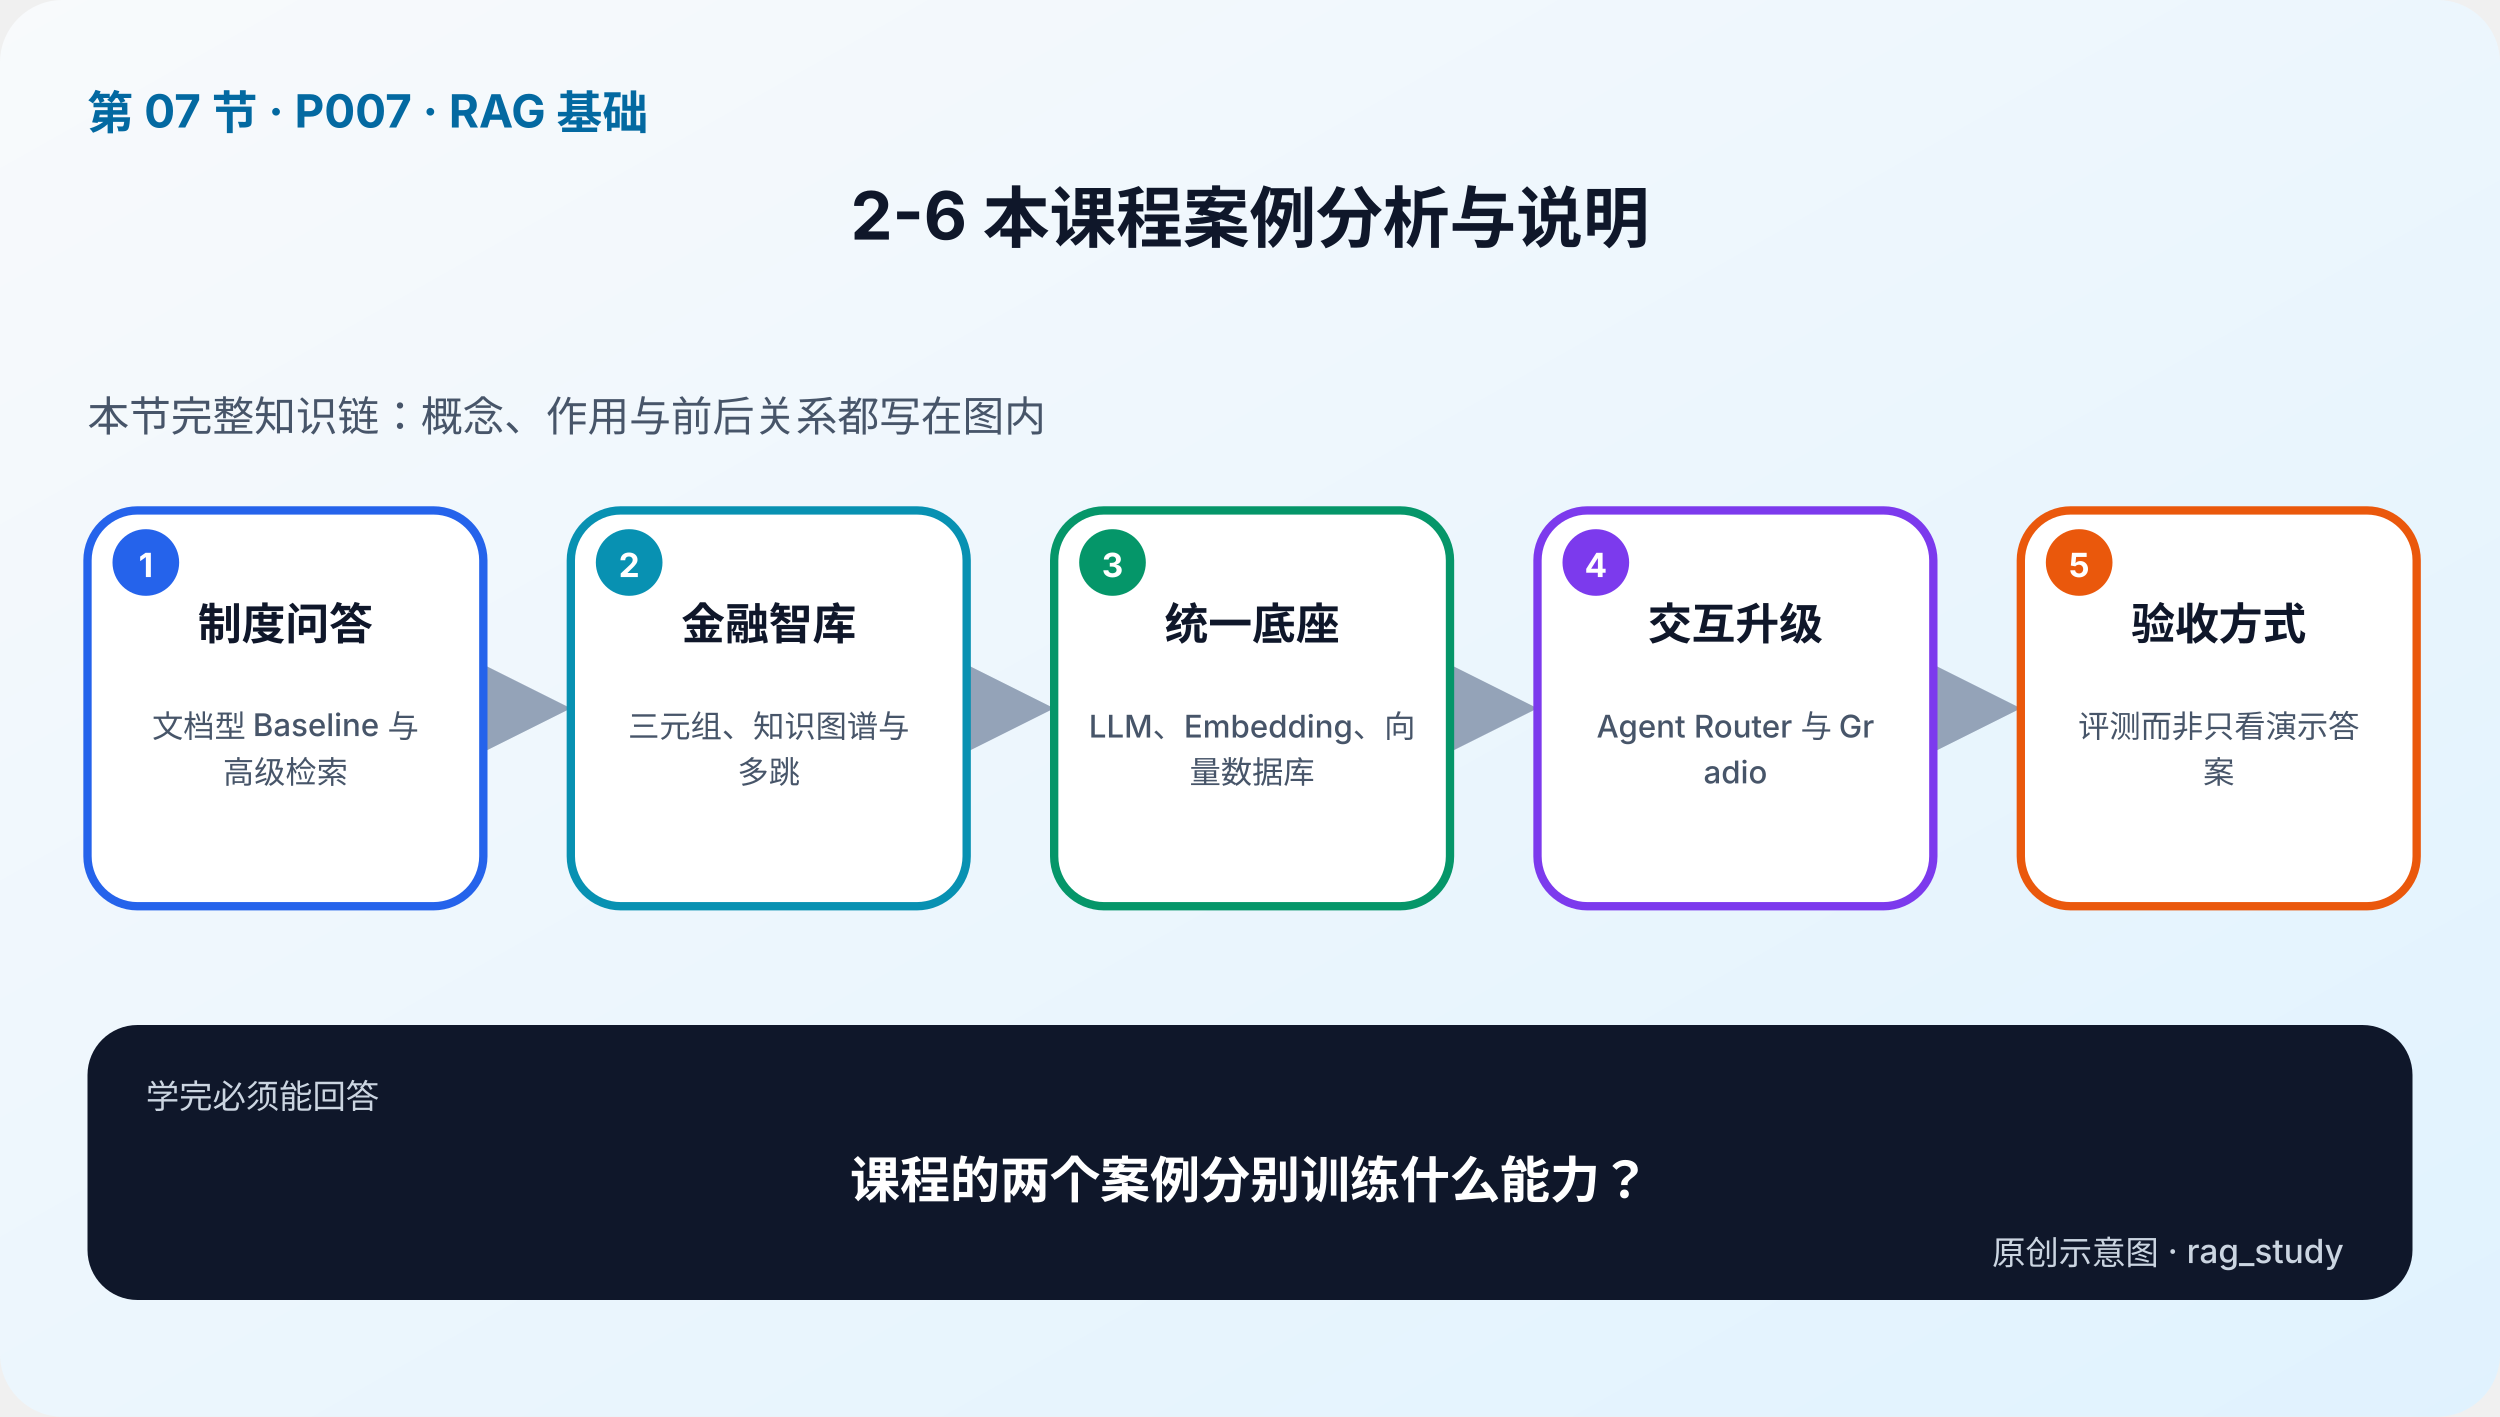
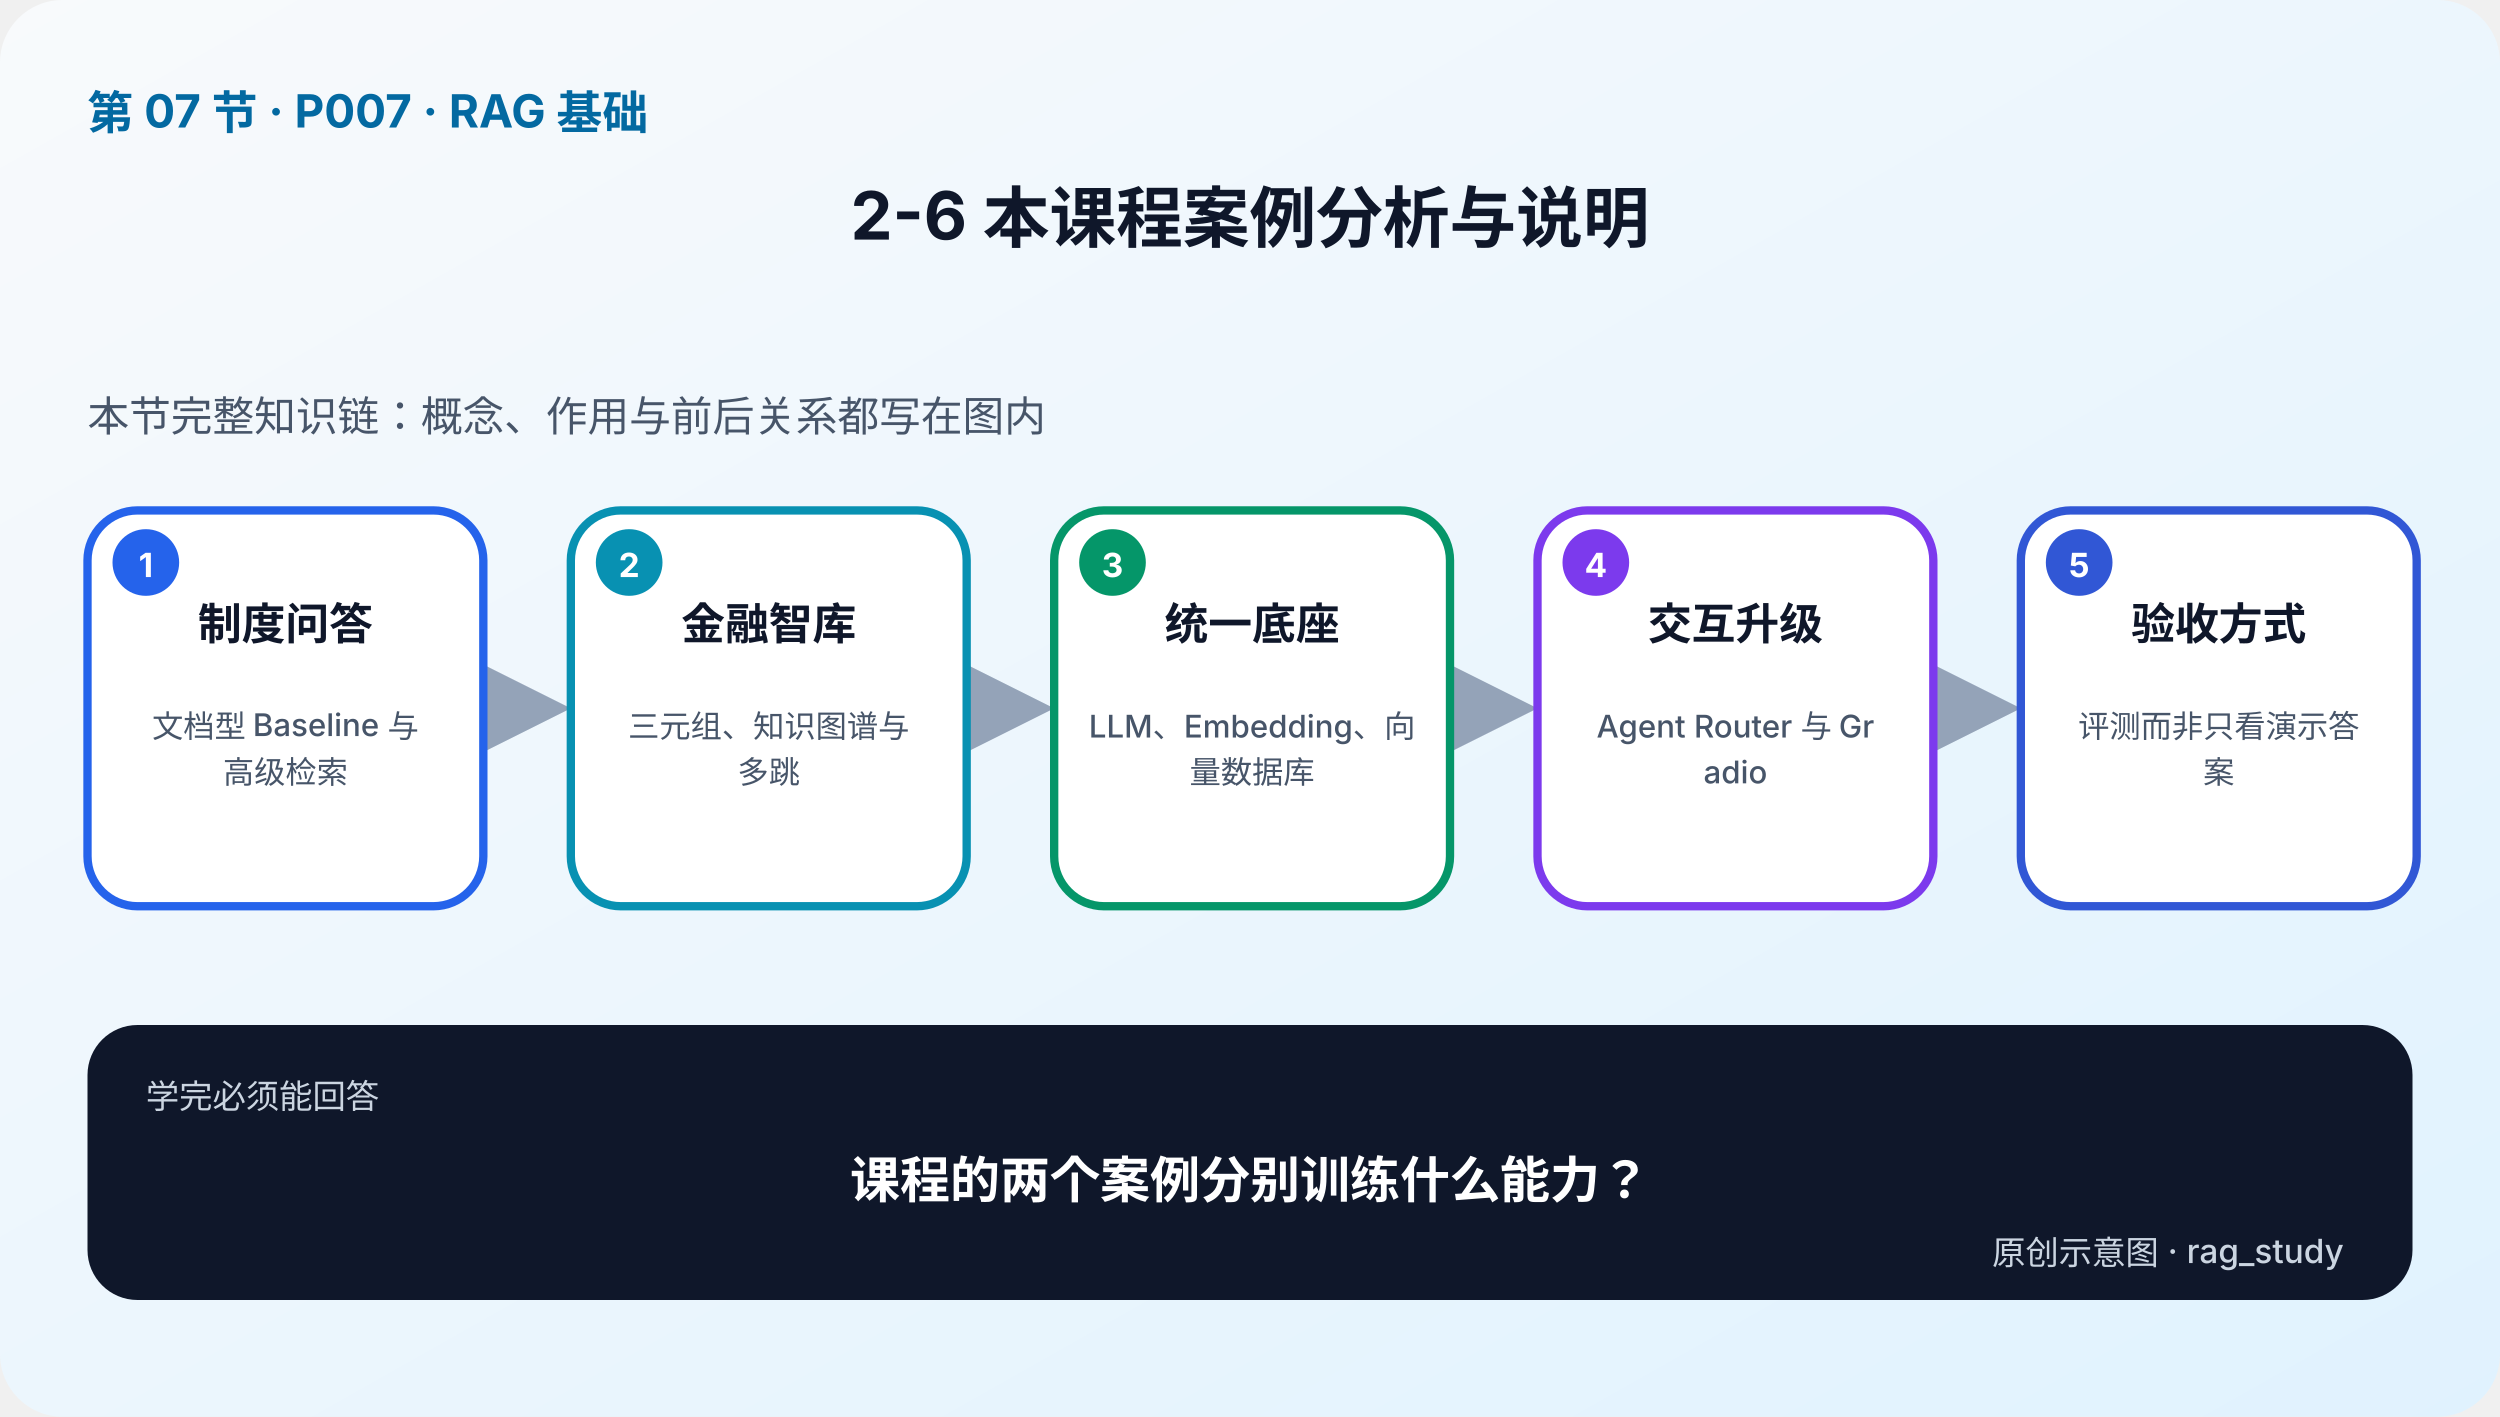
<svg xmlns="http://www.w3.org/2000/svg" role="img" width="1200" height="680" viewBox="0 0 1200 680">
  <defs>
    <linearGradient id="bg" x1="0" x2="1" y1="0" y2="1">
      <stop offset="0" stop-color="#f8fafc" />
      <stop offset="1" stop-color="#e0f2fe" />
    </linearGradient>
    <marker id="arrow" markerWidth="12" markerHeight="12" refX="10" refY="6" orient="auto">
      <path d="M0,0 L12,6 L0,12 z" fill="#94a3b8" />
    </marker>
    <style>
      .chapter { font: 700 22px -apple-system,BlinkMacSystemFont,"Segoe UI","PingFang SC",sans-serif; fill:#0369a1; }
      .title { font: 700 32px -apple-system,BlinkMacSystemFont,"Segoe UI","PingFang SC",sans-serif; fill:#0f172a; }
      .number { font: 700 16px -apple-system,BlinkMacSystemFont,"Segoe UI","PingFang SC",sans-serif; fill:white; }
      .node { font: 700 21px -apple-system,BlinkMacSystemFont,"Segoe UI","PingFang SC",sans-serif; fill:#0f172a; }
      .detail { font: 500 15px -apple-system,BlinkMacSystemFont,"Segoe UI","PingFang SC",sans-serif; fill:#475569; }
      .hint { font: 500 20px -apple-system,BlinkMacSystemFont,"Segoe UI","PingFang SC",sans-serif; fill:#475569; }
      .question { font: 700 24px -apple-system,BlinkMacSystemFont,"Segoe UI","PingFang SC",sans-serif; fill:white; }
      .brand { font: 500 16px -apple-system,BlinkMacSystemFont,"Segoe UI","PingFang SC",sans-serif; fill:#cbd5e1; }
    </style>
  </defs>
  <rect width="1200" height="680" rx="30" fill="url(#bg)" />
  <text x="42" y="62" class="chapter">第 07 节 · P007 · RAG 基础</text>
  <text x="600" y="115" text-anchor="middle" class="title">2-6 本课程案例分析与说明</text>
  <text x="42" y="207" class="hint">本节完整知识链：概念、作用与前后关系都写在图内</text>
  <path d="M 236 340 L 266 340" stroke="#94a3b8" stroke-width="4" marker-end="url(#arrow)" />
  <path d="M 468 340 L 498 340" stroke="#94a3b8" stroke-width="4" marker-end="url(#arrow)" />
  <path d="M 700 340 L 730 340" stroke="#94a3b8" stroke-width="4" marker-end="url(#arrow)" />
  <path d="M 932 340 L 962 340" stroke="#94a3b8" stroke-width="4" marker-end="url(#arrow)" />
  <rect x="42" y="245" width="190" height="190" rx="24" fill="white" stroke="#2563eb" stroke-width="4" />
  <circle cx="70" cy="270" r="16" fill="#2563eb" />
  <text x="70" y="277" text-anchor="middle" class="number">1</text>
  <text x="137" y="307" text-anchor="middle" class="node">制度问答</text>
  <text x="137" y="354" text-anchor="middle" class="detail">文档型 Baseline 与</text>
  <text x="137" y="376" text-anchor="middle" class="detail">高级检索</text>
  <rect x="274" y="245" width="190" height="190" rx="24" fill="white" stroke="#0891b2" stroke-width="4" />
  <circle cx="302" cy="270" r="16" fill="#0891b2" />
  <text x="302" y="277" text-anchor="middle" class="number">2</text>
  <text x="369" y="307" text-anchor="middle" class="node">金融智库</text>
  <text x="369" y="354" text-anchor="middle" class="detail">三元组、知识图谱与</text>
  <text x="369" y="376" text-anchor="middle" class="detail">多跳</text>
  <rect x="506" y="245" width="190" height="190" rx="24" fill="white" stroke="#059669" stroke-width="4" />
  <circle cx="534" cy="270" r="16" fill="#059669" />
  <text x="534" y="277" text-anchor="middle" class="number">3</text>
  <text x="601" y="307" text-anchor="middle" class="node">统一底座</text>
  <text x="601" y="354" text-anchor="middle" class="detail">LLM、Embedding、向</text>
  <text x="601" y="376" text-anchor="middle" class="detail">量数据库</text>
  <rect x="738" y="245" width="190" height="190" rx="24" fill="white" stroke="#7c3aed" stroke-width="4" />
  <circle cx="766" cy="270" r="16" fill="#7c3aed" />
  <text x="766" y="277" text-anchor="middle" class="number">4</text>
  <text x="833" y="307" text-anchor="middle" class="node">交互升级</text>
  <text x="833" y="354" text-anchor="middle" class="detail">Agent Router 与 Gr</text>
  <text x="833" y="376" text-anchor="middle" class="detail">adio</text>
-   <rect x="970" y="245" width="190" height="190" rx="24" fill="white" stroke="#ea580c" stroke-width="4" />
-   <circle cx="998" cy="270" r="16" fill="#ea580c" />
+   <rect x="970" y="245" width="190" height="190" rx="24" fill="white" stroke="#3157d5" stroke-width="4" />
+   <circle cx="998" cy="270" r="16" fill="#3157d5" />
  <text x="998" y="277" text-anchor="middle" class="number">5</text>
  <text x="1065" y="307" text-anchor="middle" class="node">验收方式</text>
  <text x="1065" y="354" text-anchor="middle" class="detail">评测而非只看演示答</text>
  <text x="1065" y="376" text-anchor="middle" class="detail">案</text>
  <rect x="42" y="492" width="1116" height="132" rx="24" fill="#0f172a" />
  <text x="70" y="532" class="brand">学完必须能回答</text>
  <text x="600" y="575" text-anchor="middle" class="question">课程的两个案例分别训练什么能力？</text>
  <text x="1125" y="607" text-anchor="end" class="brand">原创示意图 · rag_study</text>
</svg>
